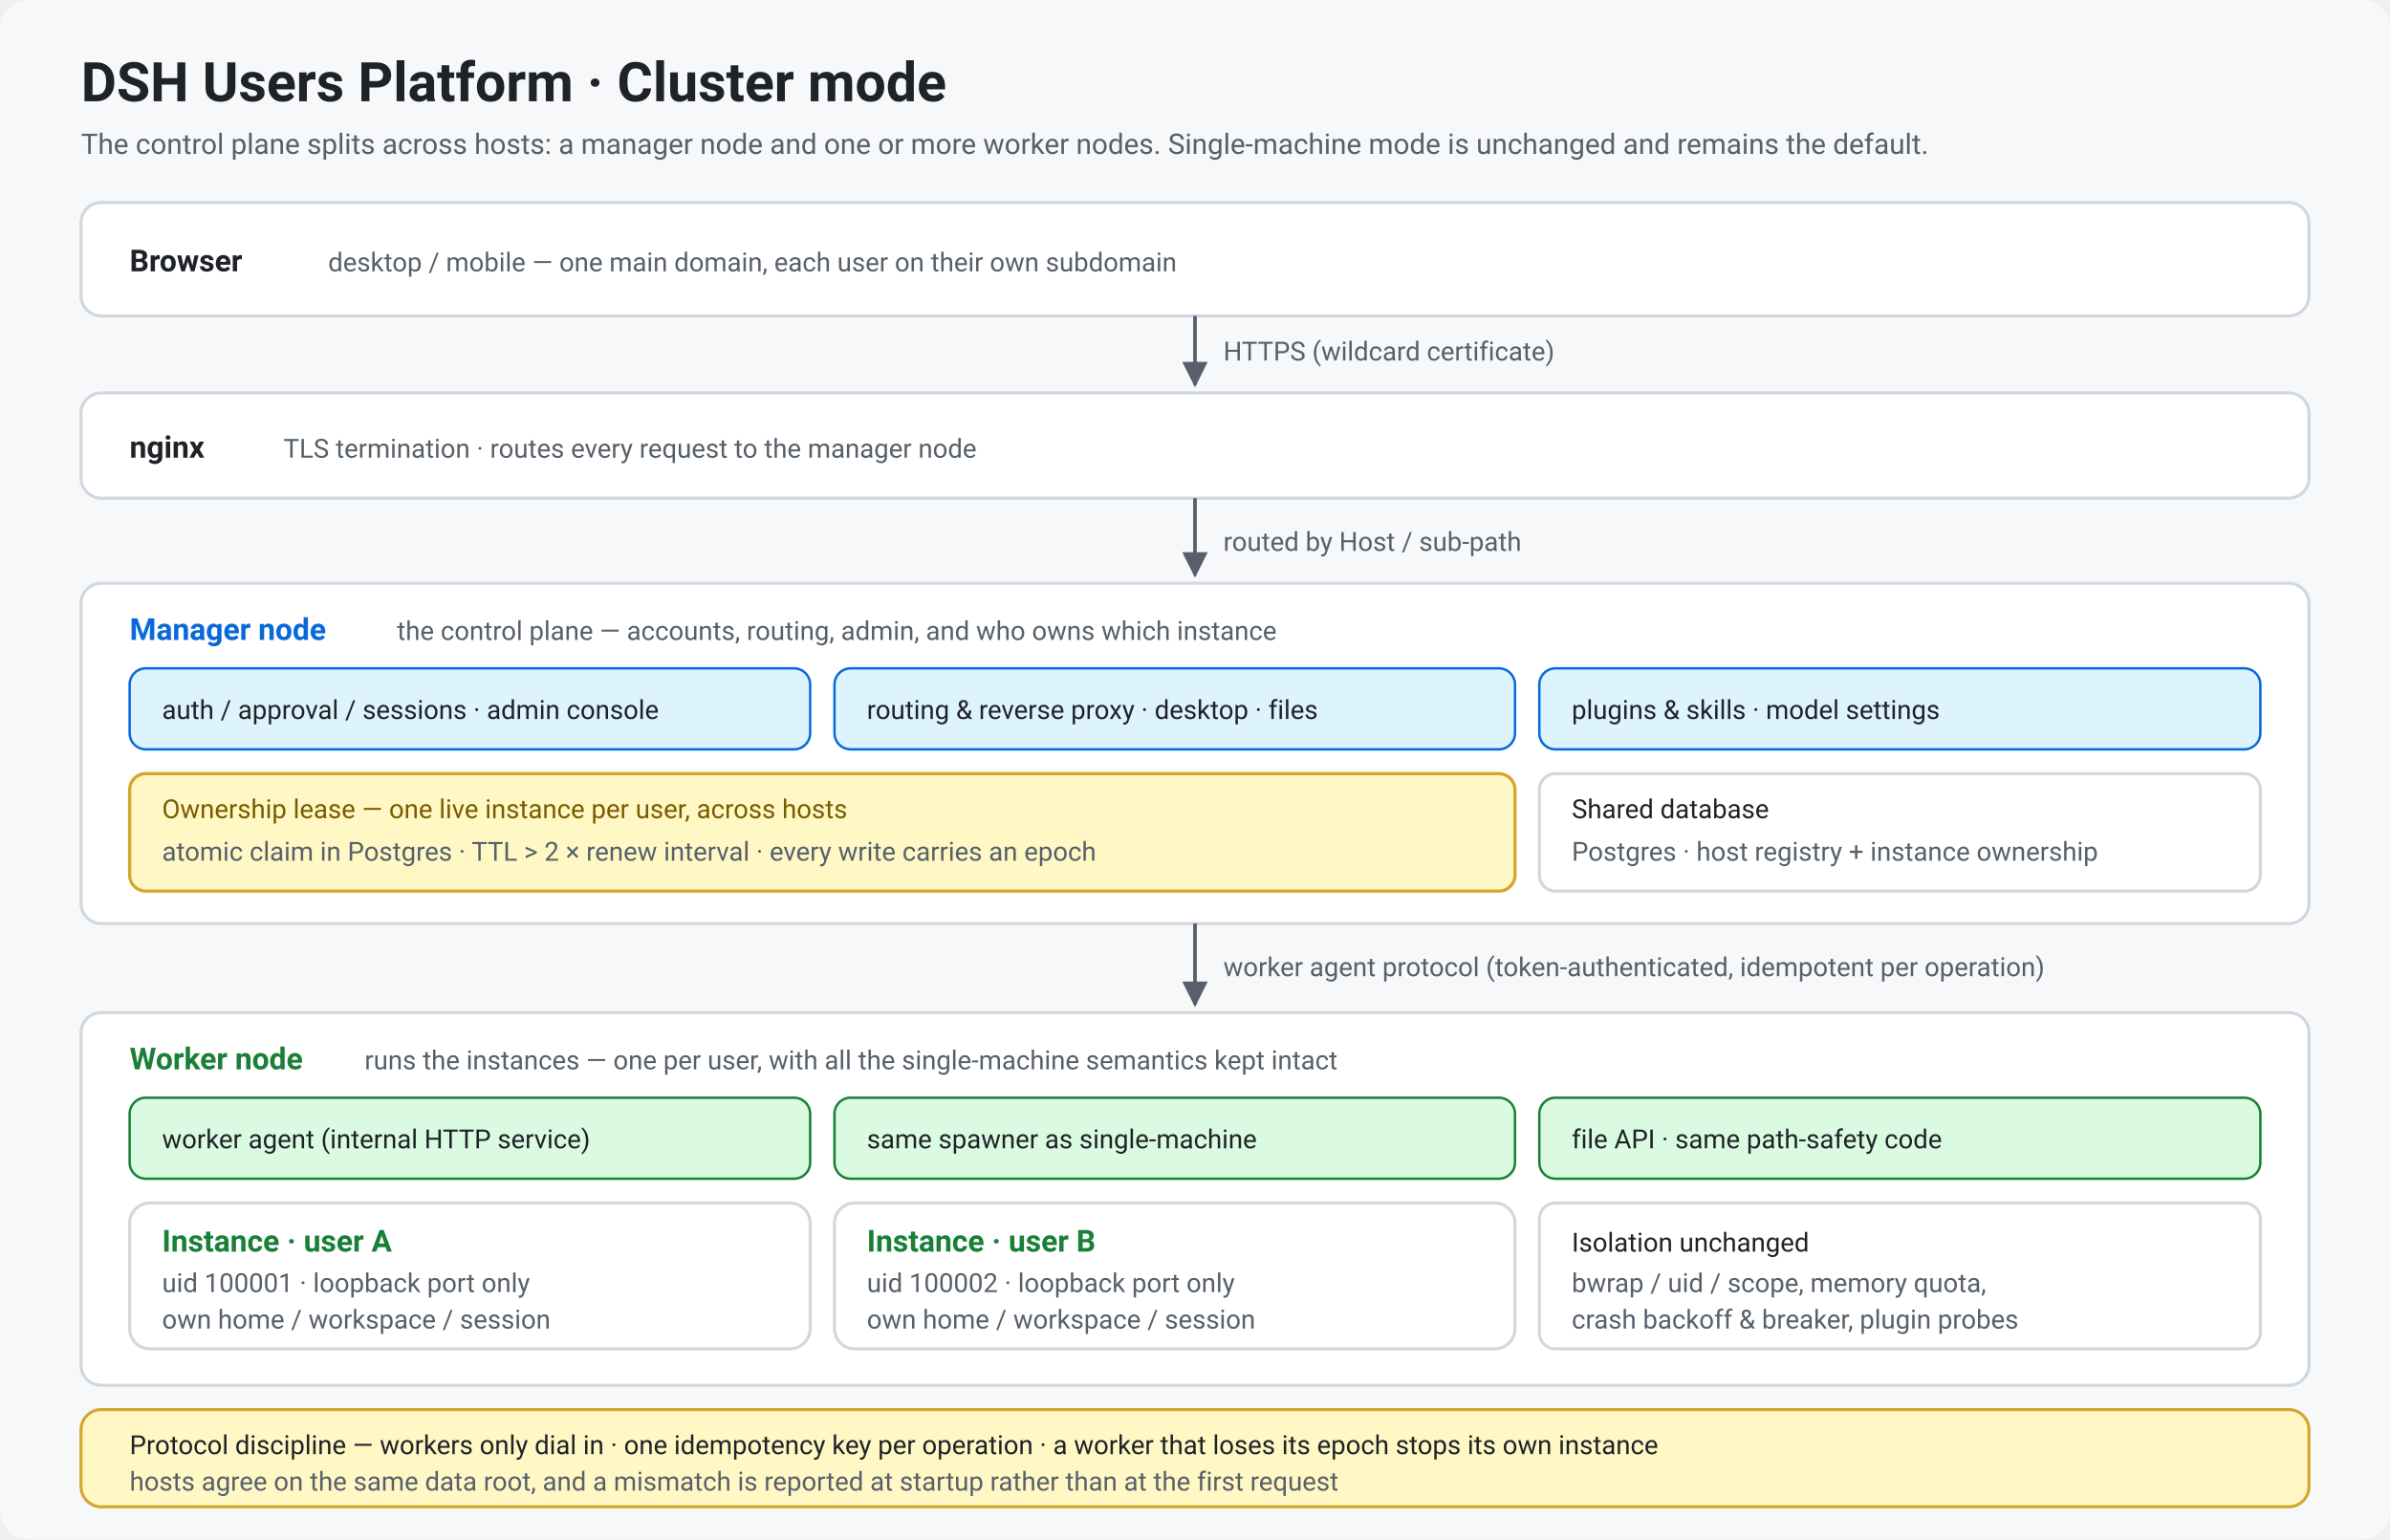
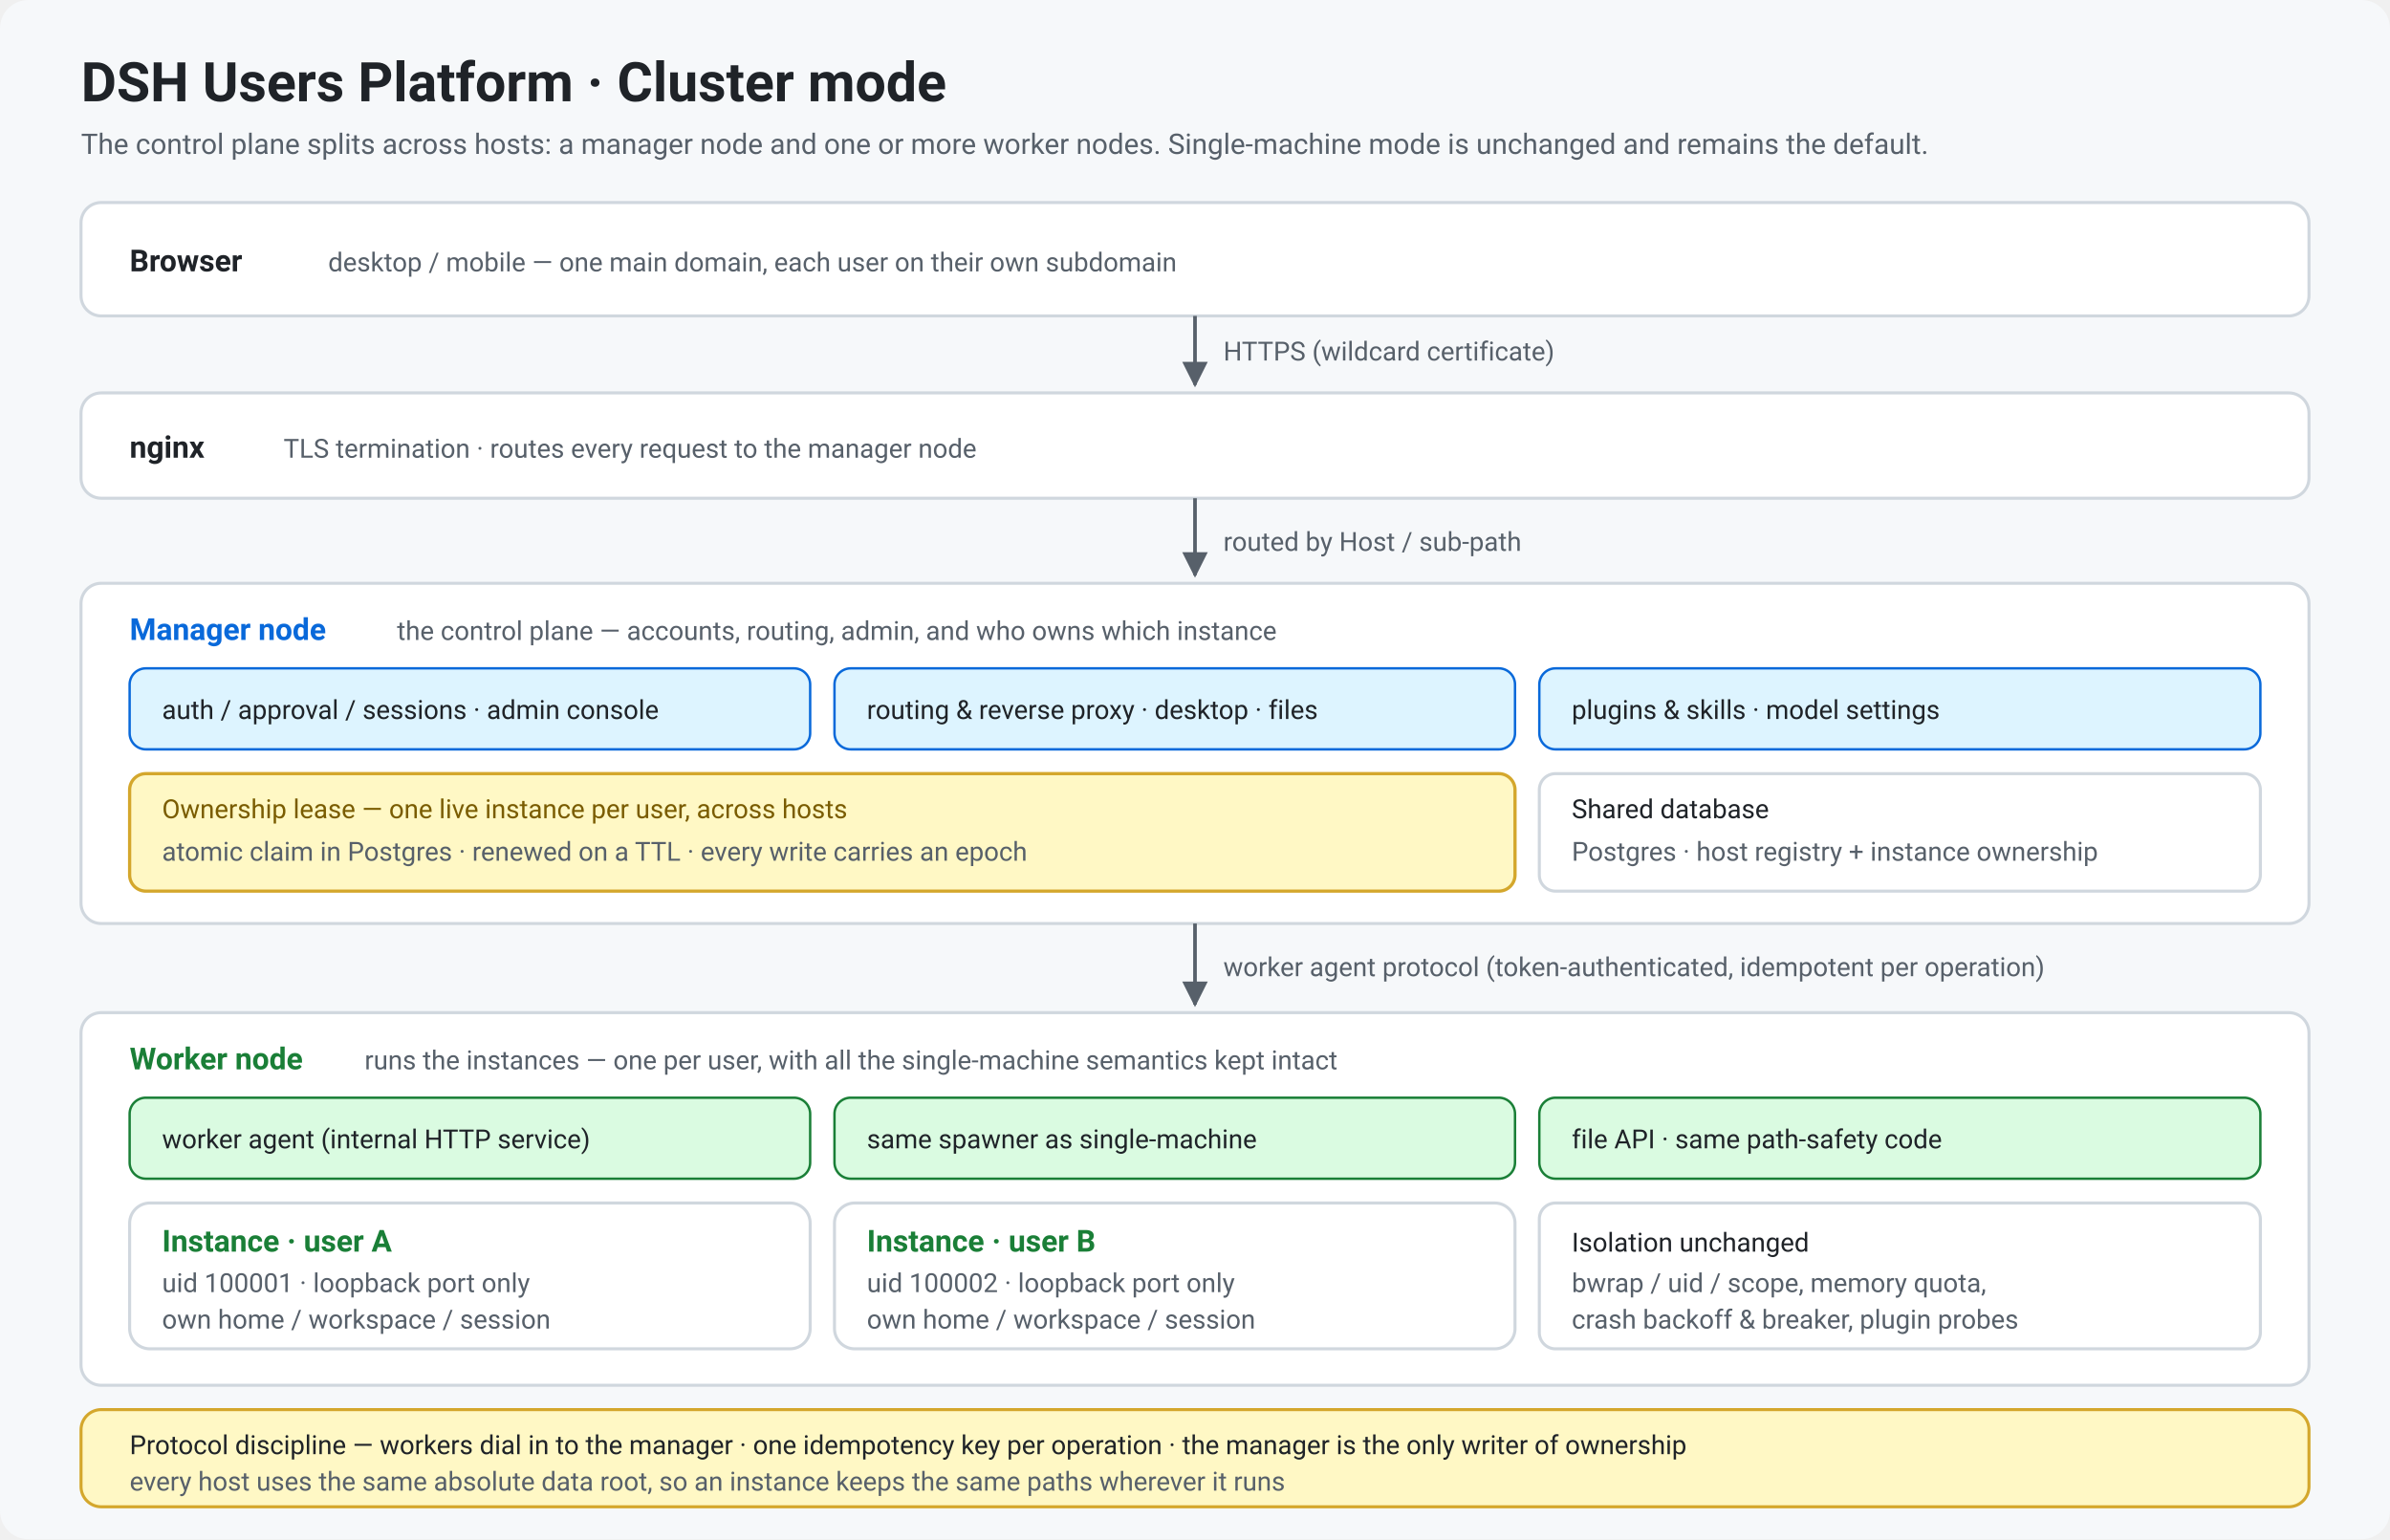
<svg xmlns="http://www.w3.org/2000/svg" viewBox="0 0 1180 760" width="1180" height="760" role="img" aria-label="DSH Users Platform cluster architecture">
  <defs>
    <marker id="ar" viewBox="0 0 10 10" refX="9" refY="5" markerWidth="7" markerHeight="7" orient="auto">
      <path d="M 0 0 L 10 5 L 0 10 z" fill="#57606a" />
    </marker>
    <style>
      .t    { font-family: -apple-system, "Segoe UI", Roboto, "Helvetica Neue", Arial, sans-serif; }
      .h1   { font-size: 27px; font-weight: 700; }
      .sub  { font-size: 14px; fill: #57606a; }
      .sec  { font-size: 15px; font-weight: 600; }
      .lbl  { font-size: 13px; fill: #57606a; }
      .chip { font-size: 13px; }
      .box  { fill: #ffffff; stroke: #d0d7de; stroke-width: 1.5; }
      .ln   { stroke: #57606a; stroke-width: 1.8; fill: none; marker-end: url(#ar); }
    </style>
  </defs>
  <rect x="0" y="0" width="1180" height="760" rx="14" fill="#f6f8fa" />
  <g fill="#1f2328">
    <text class="t h1" x="40" y="50">DSH Users Platform · Cluster mode</text>
    <text class="t sub" x="40" y="76">The control plane splits across hosts: a manager node and one or more worker nodes. Single-machine mode is unchanged and remains the default.</text>
    <rect class="box" x="40" y="100" width="1100" height="56" rx="10" />
    <text class="t sec" x="64" y="134">Browser</text>
    <text class="t lbl" x="162" y="134">desktop / mobile — one main domain, each user on their own subdomain</text>
    <path class="ln" d="M 590 156 L 590 190" />
    <text class="t lbl" x="604" y="178">HTTPS (wildcard certificate)</text>
    <rect class="box" x="40" y="194" width="1100" height="52" rx="10" />
    <text class="t sec" x="64" y="226">nginx</text>
    <text class="t lbl" x="140" y="226">TLS termination · routes every request to the manager node</text>
    <path class="ln" d="M 590 246 L 590 284" />
    <text class="t lbl" x="604" y="272">routed by Host / sub-path</text>
    <rect class="box" x="40" y="288" width="1100" height="168" rx="10" stroke="#0969da" stroke-width="2" />
    <text class="t sec" x="64" y="316" fill="#0969da">Manager node</text>
    <text class="t lbl" x="196" y="316">the control plane — accounts, routing, admin, and who owns which instance</text>
    <rect x="64" y="330" width="336" height="40" rx="8" fill="#ddf4ff" stroke="#0969da" stroke-width="1.2" />
    <text class="t chip" x="80" y="355">auth / approval / sessions · admin console</text>
    <rect x="412" y="330" width="336" height="40" rx="8" fill="#ddf4ff" stroke="#0969da" stroke-width="1.2" />
    <text class="t chip" x="428" y="355">routing &amp; reverse proxy · desktop · files</text>
    <rect x="760" y="330" width="356" height="40" rx="8" fill="#ddf4ff" stroke="#0969da" stroke-width="1.2" />
    <text class="t chip" x="776" y="355">plugins &amp; skills · model settings</text>
    <rect x="64" y="382" width="684" height="58" rx="8" fill="#fff8c5" stroke="#d4a72c" stroke-width="1.6" />
    <text class="t chip" x="80" y="404" fill="#7a5c00">Ownership lease — one live instance per user, across hosts</text>
-     <text class="t lbl" x="80" y="425">atomic claim in Postgres · TTL &gt; 2 × renew interval · every write carries an epoch</text>
+     <text class="t lbl" x="80" y="425">atomic claim in Postgres · renewed on a TTL · every write carries an epoch</text>
    <rect x="760" y="382" width="356" height="58" rx="8" fill="#ffffff" stroke="#d0d7de" stroke-width="1.5" />
    <text class="t chip" x="776" y="404">Shared database</text>
    <text class="t lbl" x="776" y="425">Postgres · host registry + instance ownership</text>
    <path class="ln" d="M 590 456 L 590 496" />
    <text class="t lbl" x="604" y="482">worker agent protocol (token-authenticated, idempotent per operation)</text>
    <rect class="box" x="40" y="500" width="1100" height="184" rx="10" stroke="#1a7f37" stroke-width="2" />
    <text class="t sec" x="64" y="528" fill="#1a7f37">Worker node</text>
    <text class="t lbl" x="180" y="528">runs the instances — one per user, with all the single-machine semantics kept intact</text>
    <rect x="64" y="542" width="336" height="40" rx="8" fill="#dafbe1" stroke="#1a7f37" stroke-width="1.2" />
    <text class="t chip" x="80" y="567">worker agent (internal HTTP service)</text>
    <rect x="412" y="542" width="336" height="40" rx="8" fill="#dafbe1" stroke="#1a7f37" stroke-width="1.2" />
    <text class="t chip" x="428" y="567">same spawner as single-machine</text>
    <rect x="760" y="542" width="356" height="40" rx="8" fill="#dafbe1" stroke="#1a7f37" stroke-width="1.2" />
    <text class="t chip" x="776" y="567">file API · same path-safety code</text>
    <rect class="box" x="64" y="594" width="336" height="72" rx="10" />
    <text class="t sec" x="80" y="618" fill="#1a7f37">Instance · user A</text>
    <text class="t lbl" x="80" y="638">uid 100001 · loopback port only</text>
    <text class="t lbl" x="80" y="656">own home / workspace / session</text>
    <rect class="box" x="412" y="594" width="336" height="72" rx="10" />
    <text class="t sec" x="428" y="618" fill="#1a7f37">Instance · user B</text>
    <text class="t lbl" x="428" y="638">uid 100002 · loopback port only</text>
    <text class="t lbl" x="428" y="656">own home / workspace / session</text>
    <rect x="760" y="594" width="356" height="72" rx="8" fill="#ffffff" stroke="#d0d7de" stroke-width="1.5" />
    <text class="t chip" x="776" y="618">Isolation unchanged</text>
    <text class="t lbl" x="776" y="638">bwrap / uid / scope, memory quota,</text>
    <text class="t lbl" x="776" y="656">crash backoff &amp; breaker, plugin probes</text>
    <rect x="40" y="696" width="1100" height="48" rx="10" fill="#fff8c5" stroke="#d4a72c" stroke-width="1.5" />
-     <text class="t chip" x="64" y="718">Protocol discipline — workers only dial in · one idempotency key per operation · a worker that loses its epoch stops its own instance</text>
-     <text class="t lbl" x="64" y="736">hosts agree on the same data root, and a mismatch is reported at startup rather than at the first request</text>
+     <text class="t chip" x="64" y="718">Protocol discipline — workers dial in to the manager · one idempotency key per operation · the manager is the only writer of ownership</text>
+     <text class="t lbl" x="64" y="736">every host uses the same absolute data root, so an instance keeps the same paths wherever it runs</text>
  </g>
</svg>
